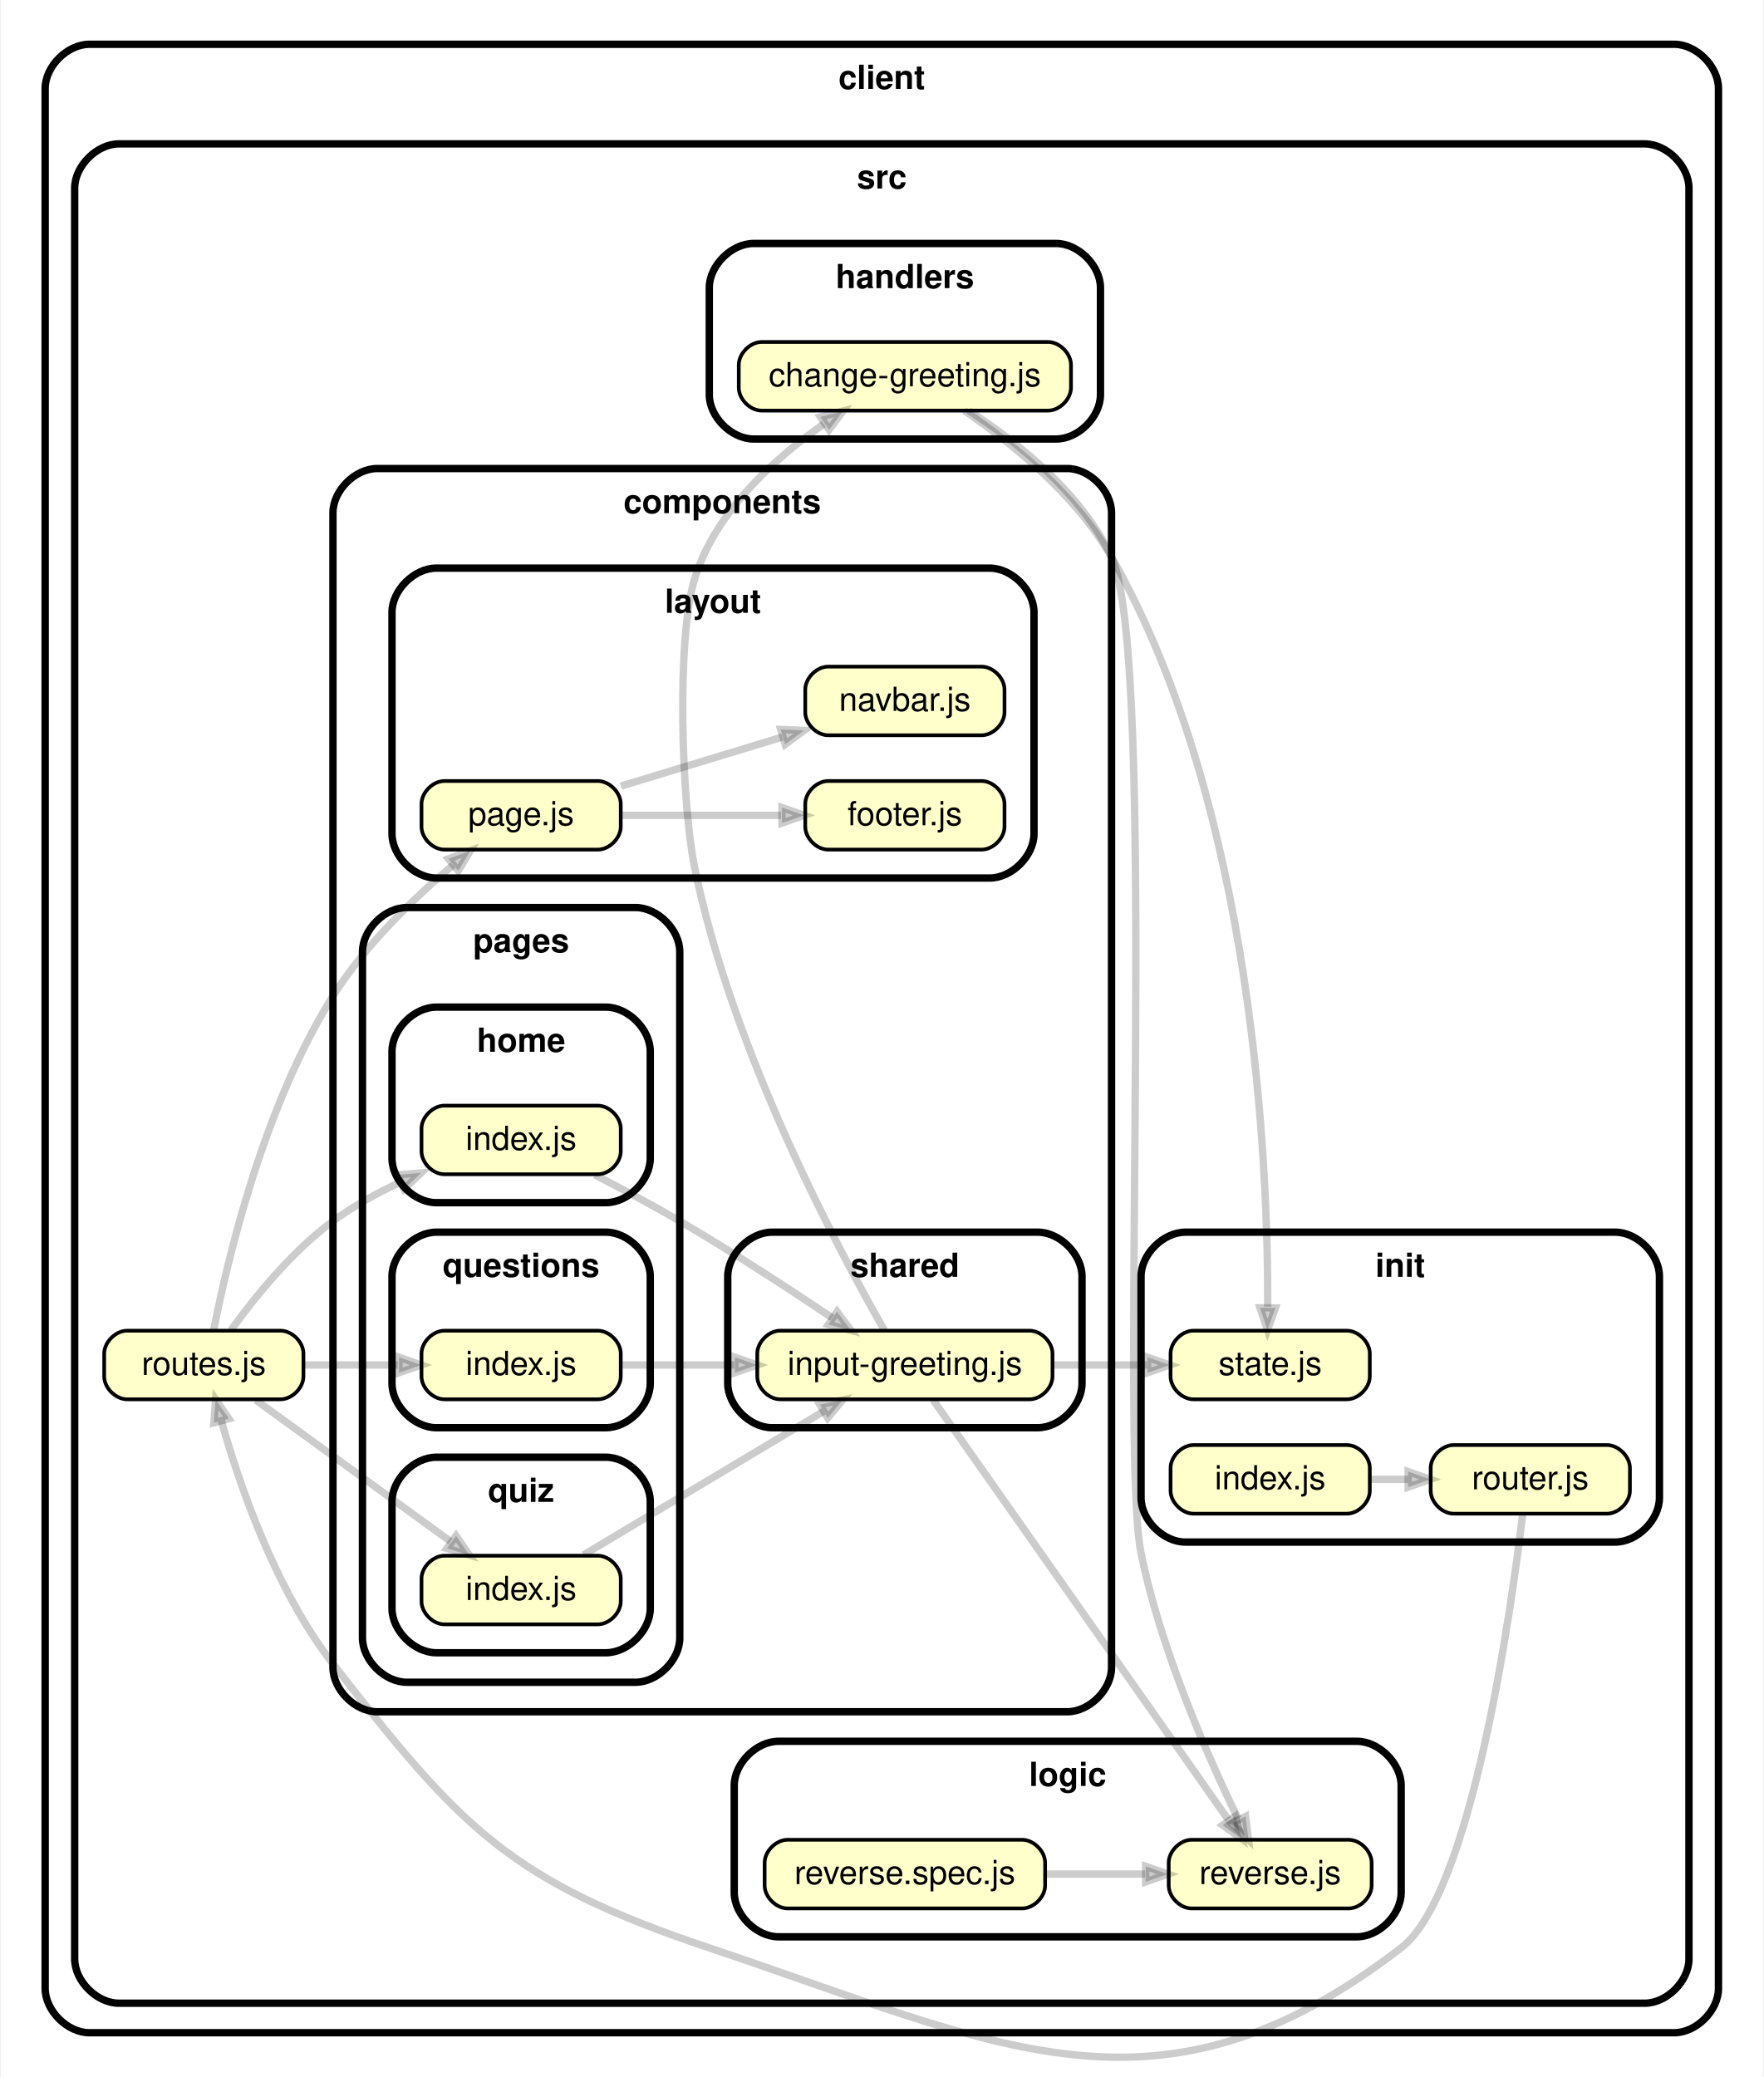
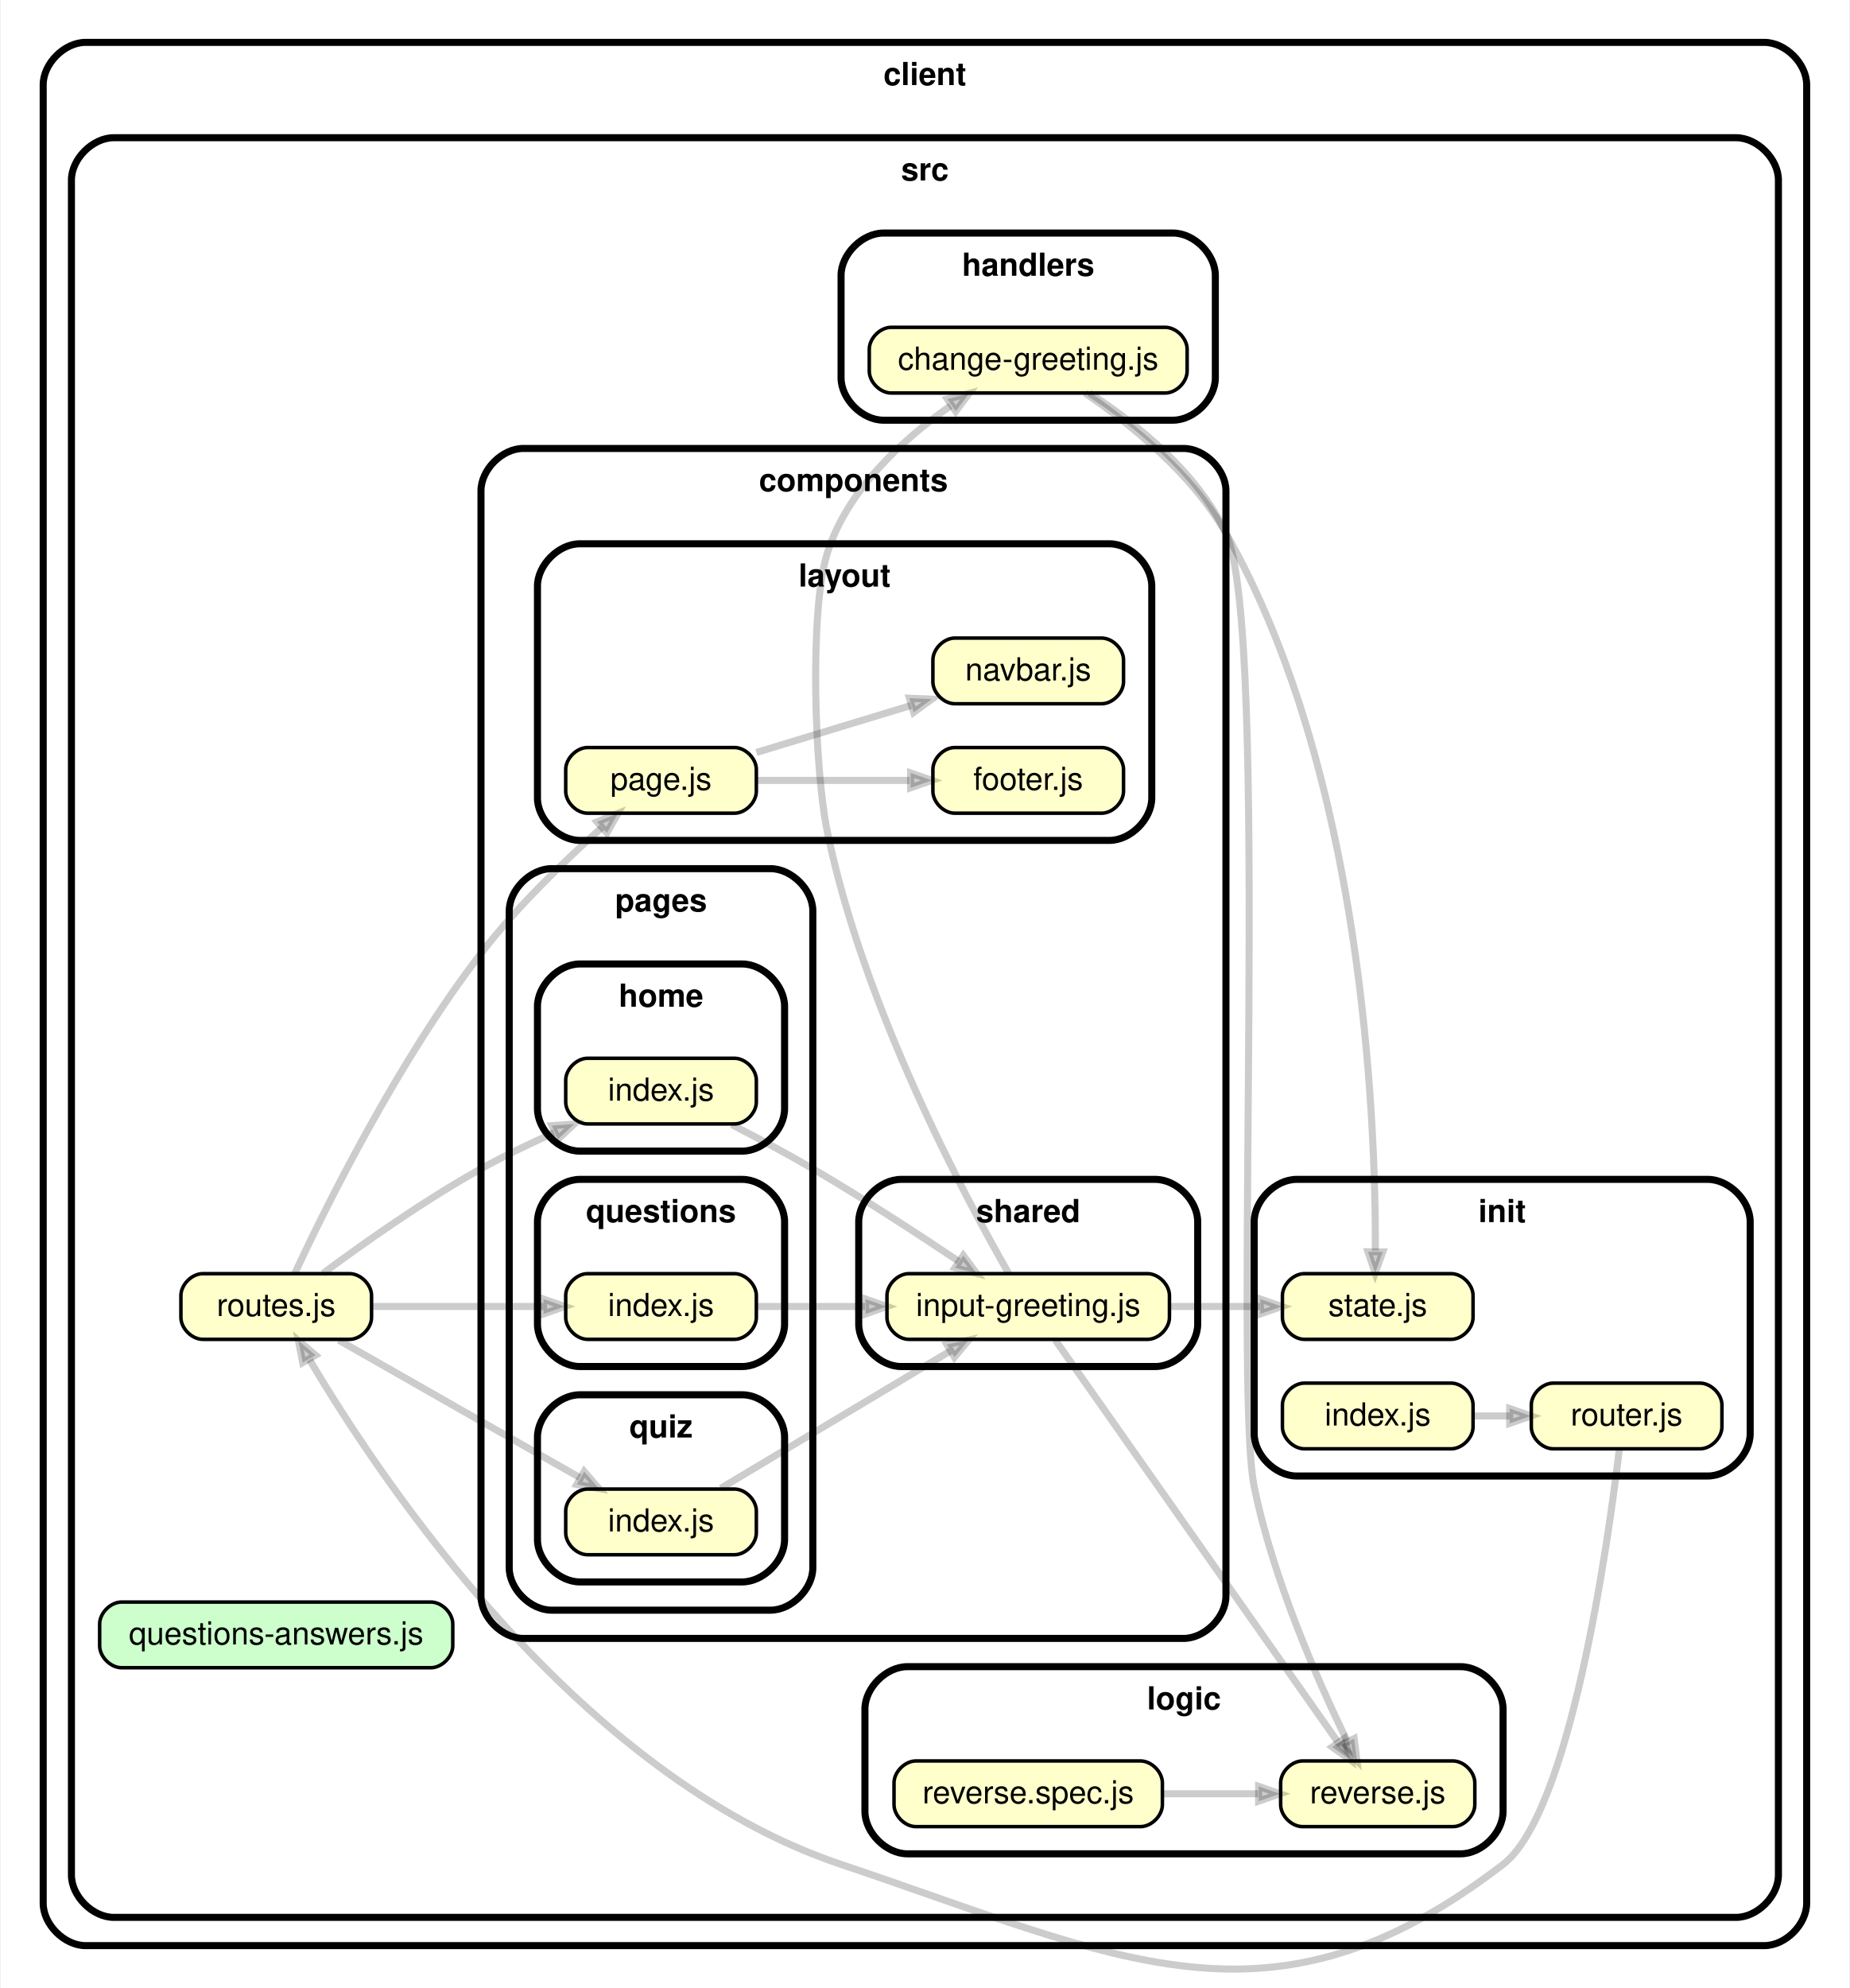
- <svg xmlns="http://www.w3.org/2000/svg" xmlns:xlink="http://www.w3.org/1999/xlink" width="478pt" height="563pt" viewBox="0.00 0.00 477.52 563.00">
+ <svg xmlns="http://www.w3.org/2000/svg" xmlns:xlink="http://www.w3.org/1999/xlink" width="524pt" height="563pt" viewBox="0.00 0.00 523.53 563.00">
  <g id="graph0" class="graph" transform="scale(1 1) rotate(0) translate(4 559)">
-     <polygon fill="white" stroke="transparent" points="-4,4 -4,-559 473.52,-559 473.52,4 -4,4" />
+     <polygon fill="white" stroke="transparent" points="-4,4 -4,-559 519.53,-559 519.53,4 -4,4" />
    <g id="clust1" class="cluster">
-       <path fill="#ffffff" stroke="black" stroke-width="2" d="M20,-8C20,-8 449.52,-8 449.52,-8 455.52,-8 461.52,-14 461.52,-20 461.52,-20 461.52,-535 461.52,-535 461.52,-541 455.52,-547 449.52,-547 449.52,-547 20,-547 20,-547 14,-547 8,-541 8,-535 8,-535 8,-20 8,-20 8,-14 14,-8 20,-8" />
-       <text text-anchor="middle" x="234.76" y="-534.9" font-family="Helvetica,sans-Serif" font-weight="bold" font-size="9.00">client</text>
+       <path fill="#ffffff" stroke="black" stroke-width="2" d="M20,-8C20,-8 495.53,-8 495.53,-8 501.53,-8 507.53,-14 507.53,-20 507.53,-20 507.53,-535 507.53,-535 507.53,-541 501.53,-547 495.53,-547 495.53,-547 20,-547 20,-547 14,-547 8,-541 8,-535 8,-535 8,-20 8,-20 8,-14 14,-8 20,-8" />
+       <text text-anchor="middle" x="257.76" y="-534.9" font-family="Helvetica,sans-Serif" font-weight="bold" font-size="9.00">client</text>
    </g>
    <g id="clust2" class="cluster">
-       <path fill="#ffffff" stroke="black" stroke-width="2" d="M28,-16C28,-16 441.52,-16 441.52,-16 447.52,-16 453.52,-22 453.52,-28 453.52,-28 453.52,-508 453.52,-508 453.52,-514 447.52,-520 441.52,-520 441.52,-520 28,-520 28,-520 22,-520 16,-514 16,-508 16,-508 16,-28 16,-28 16,-22 22,-16 28,-16" />
-       <text text-anchor="middle" x="234.76" y="-507.9" font-family="Helvetica,sans-Serif" font-weight="bold" font-size="9.00">src</text>
+       <path fill="#ffffff" stroke="black" stroke-width="2" d="M28,-16C28,-16 487.53,-16 487.53,-16 493.53,-16 499.53,-22 499.53,-28 499.53,-28 499.53,-508 499.53,-508 499.53,-514 493.53,-520 487.53,-520 487.53,-520 28,-520 28,-520 22,-520 16,-514 16,-508 16,-508 16,-28 16,-28 16,-22 22,-16 28,-16" />
+       <text text-anchor="middle" x="257.76" y="-507.9" font-family="Helvetica,sans-Serif" font-weight="bold" font-size="9.00">src</text>
    </g>
    <g id="clust3" class="cluster">
-       <path fill="#ffffff" stroke="black" stroke-width="2" d="M98,-95C98,-95 285.02,-95 285.02,-95 291.02,-95 297.02,-101 297.02,-107 297.02,-107 297.02,-420 297.02,-420 297.02,-426 291.02,-432 285.02,-432 285.02,-432 98,-432 98,-432 92,-432 86,-426 86,-420 86,-420 86,-107 86,-107 86,-101 92,-95 98,-95" />
-       <text text-anchor="middle" x="191.51" y="-419.9" font-family="Helvetica,sans-Serif" font-weight="bold" font-size="9.00">components</text>
+       <path fill="#ffffff" stroke="black" stroke-width="2" d="M144.01,-95C144.01,-95 331.03,-95 331.03,-95 337.03,-95 343.03,-101 343.03,-107 343.03,-107 343.03,-420 343.03,-420 343.03,-426 337.03,-432 331.03,-432 331.03,-432 144.01,-432 144.01,-432 138.01,-432 132.01,-426 132.01,-420 132.01,-420 132.01,-107 132.01,-107 132.01,-101 138.01,-95 144.01,-95" />
+       <text text-anchor="middle" x="237.52" y="-419.9" font-family="Helvetica,sans-Serif" font-weight="bold" font-size="9.00">components</text>
    </g>
    <g id="clust4" class="cluster">
-       <path fill="#ffffff" stroke="black" stroke-width="2" d="M114,-321C114,-321 264.01,-321 264.01,-321 270.01,-321 276.01,-327 276.01,-333 276.01,-333 276.01,-393 276.01,-393 276.01,-399 270.01,-405 264.01,-405 264.01,-405 114,-405 114,-405 108,-405 102,-399 102,-393 102,-393 102,-333 102,-333 102,-327 108,-321 114,-321" />
-       <text text-anchor="middle" x="189" y="-392.9" font-family="Helvetica,sans-Serif" font-weight="bold" font-size="9.00">layout</text>
+       <path fill="#ffffff" stroke="black" stroke-width="2" d="M160.01,-321C160.01,-321 310.02,-321 310.02,-321 316.02,-321 322.02,-327 322.02,-333 322.02,-333 322.02,-393 322.02,-393 322.02,-399 316.02,-405 310.02,-405 310.02,-405 160.01,-405 160.01,-405 154.01,-405 148.01,-399 148.01,-393 148.01,-393 148.01,-333 148.01,-333 148.01,-327 154.01,-321 160.01,-321" />
+       <text text-anchor="middle" x="235.02" y="-392.9" font-family="Helvetica,sans-Serif" font-weight="bold" font-size="9.00">layout</text>
    </g>
    <g id="clust5" class="cluster">
-       <path fill="#ffffff" stroke="black" stroke-width="2" d="M106,-103C106,-103 168,-103 168,-103 174,-103 180,-109 180,-115 180,-115 180,-301 180,-301 180,-307 174,-313 168,-313 168,-313 106,-313 106,-313 100,-313 94,-307 94,-301 94,-301 94,-115 94,-115 94,-109 100,-103 106,-103" />
-       <text text-anchor="middle" x="137" y="-300.9" font-family="Helvetica,sans-Serif" font-weight="bold" font-size="9.00">pages</text>
+       <path fill="#ffffff" stroke="black" stroke-width="2" d="M152.01,-103C152.01,-103 214.01,-103 214.01,-103 220.01,-103 226.01,-109 226.01,-115 226.01,-115 226.01,-301 226.01,-301 226.01,-307 220.01,-313 214.01,-313 214.01,-313 152.01,-313 152.01,-313 146.01,-313 140.01,-307 140.01,-301 140.01,-301 140.01,-115 140.01,-115 140.01,-109 146.01,-103 152.01,-103" />
+       <text text-anchor="middle" x="183.01" y="-300.9" font-family="Helvetica,sans-Serif" font-weight="bold" font-size="9.00">pages</text>
    </g>
    <g id="clust6" class="cluster">
-       <path fill="#ffffff" stroke="black" stroke-width="2" d="M114,-233C114,-233 160,-233 160,-233 166,-233 172,-239 172,-245 172,-245 172,-274 172,-274 172,-280 166,-286 160,-286 160,-286 114,-286 114,-286 108,-286 102,-280 102,-274 102,-274 102,-245 102,-245 102,-239 108,-233 114,-233" />
-       <text text-anchor="middle" x="137" y="-273.9" font-family="Helvetica,sans-Serif" font-weight="bold" font-size="9.00">home</text>
+       <path fill="#ffffff" stroke="black" stroke-width="2" d="M160.01,-233C160.01,-233 206.01,-233 206.01,-233 212.01,-233 218.01,-239 218.01,-245 218.01,-245 218.01,-274 218.01,-274 218.01,-280 212.01,-286 206.01,-286 206.01,-286 160.01,-286 160.01,-286 154.01,-286 148.01,-280 148.01,-274 148.01,-274 148.01,-245 148.01,-245 148.01,-239 154.01,-233 160.01,-233" />
+       <text text-anchor="middle" x="183.01" y="-273.9" font-family="Helvetica,sans-Serif" font-weight="bold" font-size="9.00">home</text>
    </g>
    <g id="clust7" class="cluster">
-       <path fill="#ffffff" stroke="black" stroke-width="2" d="M114,-172C114,-172 160,-172 160,-172 166,-172 172,-178 172,-184 172,-184 172,-213 172,-213 172,-219 166,-225 160,-225 160,-225 114,-225 114,-225 108,-225 102,-219 102,-213 102,-213 102,-184 102,-184 102,-178 108,-172 114,-172" />
-       <text text-anchor="middle" x="137" y="-212.9" font-family="Helvetica,sans-Serif" font-weight="bold" font-size="9.00">questions</text>
+       <path fill="#ffffff" stroke="black" stroke-width="2" d="M160.01,-172C160.01,-172 206.01,-172 206.01,-172 212.01,-172 218.01,-178 218.01,-184 218.01,-184 218.01,-213 218.01,-213 218.01,-219 212.01,-225 206.01,-225 206.01,-225 160.01,-225 160.01,-225 154.01,-225 148.01,-219 148.01,-213 148.01,-213 148.01,-184 148.01,-184 148.01,-178 154.01,-172 160.01,-172" />
+       <text text-anchor="middle" x="183.01" y="-212.9" font-family="Helvetica,sans-Serif" font-weight="bold" font-size="9.00">questions</text>
    </g>
    <g id="clust8" class="cluster">
-       <path fill="#ffffff" stroke="black" stroke-width="2" d="M114,-111C114,-111 160,-111 160,-111 166,-111 172,-117 172,-123 172,-123 172,-152 172,-152 172,-158 166,-164 160,-164 160,-164 114,-164 114,-164 108,-164 102,-158 102,-152 102,-152 102,-123 102,-123 102,-117 108,-111 114,-111" />
-       <text text-anchor="middle" x="137" y="-151.9" font-family="Helvetica,sans-Serif" font-weight="bold" font-size="9.00">quiz</text>
+       <path fill="#ffffff" stroke="black" stroke-width="2" d="M160.01,-111C160.01,-111 206.01,-111 206.01,-111 212.01,-111 218.01,-117 218.01,-123 218.01,-123 218.01,-152 218.01,-152 218.01,-158 212.01,-164 206.01,-164 206.01,-164 160.01,-164 160.01,-164 154.01,-164 148.01,-158 148.01,-152 148.01,-152 148.01,-123 148.01,-123 148.01,-117 154.01,-111 160.01,-111" />
+       <text text-anchor="middle" x="183.01" y="-151.9" font-family="Helvetica,sans-Serif" font-weight="bold" font-size="9.00">quiz</text>
    </g>
    <g id="clust9" class="cluster">
-       <path fill="#ffffff" stroke="black" stroke-width="2" d="M205,-172C205,-172 277.02,-172 277.02,-172 283.02,-172 289.02,-178 289.02,-184 289.02,-184 289.02,-213 289.02,-213 289.02,-219 283.02,-225 277.02,-225 277.02,-225 205,-225 205,-225 199,-225 193,-219 193,-213 193,-213 193,-184 193,-184 193,-178 199,-172 205,-172" />
-       <text text-anchor="middle" x="241.01" y="-212.9" font-family="Helvetica,sans-Serif" font-weight="bold" font-size="9.00">shared</text>
+       <path fill="#ffffff" stroke="black" stroke-width="2" d="M251.01,-172C251.01,-172 323.03,-172 323.03,-172 329.03,-172 335.03,-178 335.03,-184 335.03,-184 335.03,-213 335.03,-213 335.03,-219 329.03,-225 323.03,-225 323.03,-225 251.01,-225 251.01,-225 245.01,-225 239.01,-219 239.01,-213 239.01,-213 239.01,-184 239.01,-184 239.01,-178 245.01,-172 251.01,-172" />
+       <text text-anchor="middle" x="287.02" y="-212.9" font-family="Helvetica,sans-Serif" font-weight="bold" font-size="9.00">shared</text>
    </g>
    <g id="clust10" class="cluster">
-       <path fill="#ffffff" stroke="black" stroke-width="2" d="M200,-440C200,-440 282.02,-440 282.02,-440 288.02,-440 294.02,-446 294.02,-452 294.02,-452 294.02,-481 294.02,-481 294.02,-487 288.02,-493 282.02,-493 282.02,-493 200,-493 200,-493 194,-493 188,-487 188,-481 188,-481 188,-452 188,-452 188,-446 194,-440 200,-440" />
-       <text text-anchor="middle" x="241.01" y="-480.9" font-family="Helvetica,sans-Serif" font-weight="bold" font-size="9.00">handlers</text>
+       <path fill="#ffffff" stroke="black" stroke-width="2" d="M246.01,-440C246.01,-440 328.03,-440 328.03,-440 334.03,-440 340.03,-446 340.03,-452 340.03,-452 340.03,-481 340.03,-481 340.03,-487 334.03,-493 328.03,-493 328.03,-493 246.01,-493 246.01,-493 240.01,-493 234.01,-487 234.01,-481 234.01,-481 234.01,-452 234.01,-452 234.01,-446 240.01,-440 246.01,-440" />
+       <text text-anchor="middle" x="287.02" y="-480.9" font-family="Helvetica,sans-Serif" font-weight="bold" font-size="9.00">handlers</text>
    </g>
    <g id="clust11" class="cluster">
-       <path fill="#ffffff" stroke="black" stroke-width="2" d="M317.02,-141C317.02,-141 433.52,-141 433.52,-141 439.52,-141 445.52,-147 445.52,-153 445.52,-153 445.52,-213 445.52,-213 445.52,-219 439.52,-225 433.52,-225 433.52,-225 317.02,-225 317.02,-225 311.02,-225 305.02,-219 305.02,-213 305.02,-213 305.02,-153 305.02,-153 305.02,-147 311.02,-141 317.02,-141" />
-       <text text-anchor="middle" x="375.27" y="-212.9" font-family="Helvetica,sans-Serif" font-weight="bold" font-size="9.00">init</text>
+       <path fill="#ffffff" stroke="black" stroke-width="2" d="M363.03,-141C363.03,-141 479.53,-141 479.53,-141 485.53,-141 491.53,-147 491.53,-153 491.53,-153 491.53,-213 491.53,-213 491.53,-219 485.53,-225 479.53,-225 479.53,-225 363.03,-225 363.03,-225 357.03,-225 351.03,-219 351.03,-213 351.03,-213 351.03,-153 351.03,-153 351.03,-147 357.03,-141 363.03,-141" />
+       <text text-anchor="middle" x="421.28" y="-212.9" font-family="Helvetica,sans-Serif" font-weight="bold" font-size="9.00">init</text>
    </g>
    <g id="clust12" class="cluster">
-       <path fill="#ffffff" stroke="black" stroke-width="2" d="M206.76,-34C206.76,-34 363.52,-34 363.52,-34 369.52,-34 375.52,-40 375.52,-46 375.52,-46 375.52,-75 375.52,-75 375.52,-81 369.52,-87 363.52,-87 363.52,-87 206.76,-87 206.76,-87 200.76,-87 194.76,-81 194.76,-75 194.76,-75 194.76,-46 194.76,-46 194.76,-40 200.76,-34 206.76,-34" />
-       <text text-anchor="middle" x="285.14" y="-74.9" font-family="Helvetica,sans-Serif" font-weight="bold" font-size="9.00">logic</text>
+       <path fill="#ffffff" stroke="black" stroke-width="2" d="M252.77,-34C252.77,-34 409.53,-34 409.53,-34 415.53,-34 421.53,-40 421.53,-46 421.53,-46 421.53,-75 421.53,-75 421.53,-81 415.53,-87 409.53,-87 409.53,-87 252.77,-87 252.77,-87 246.77,-87 240.77,-81 240.77,-75 240.77,-75 240.77,-46 240.77,-46 240.77,-40 246.77,-34 252.77,-34" />
+       <text text-anchor="middle" x="331.15" y="-74.9" font-family="Helvetica,sans-Serif" font-weight="bold" font-size="9.00">logic</text>
    </g>
    <g id="node1" class="node">
      <g id="a_node1">
        <a xlink:href="../client/src/components/layout/footer.js" xlink:title="footer.js">
-           <path fill="#ffffcc" stroke="black" d="M261.81,-347.3C261.81,-347.3 220.21,-347.3 220.21,-347.3 217.11,-347.3 214.01,-344.2 214.01,-341.1 214.01,-341.1 214.01,-334.9 214.01,-334.9 214.01,-331.8 217.11,-328.7 220.21,-328.7 220.21,-328.7 261.81,-328.7 261.81,-328.7 264.91,-328.7 268.01,-331.8 268.01,-334.9 268.01,-334.9 268.01,-341.1 268.01,-341.1 268.01,-344.2 264.91,-347.3 261.81,-347.3" />
-           <text text-anchor="middle" x="241.01" y="-335.3" font-family="Helvetica,sans-Serif" font-size="9.00">footer.js</text>
+           <path fill="#ffffcc" stroke="black" d="M307.82,-347.3C307.82,-347.3 266.22,-347.3 266.22,-347.3 263.12,-347.3 260.02,-344.2 260.02,-341.1 260.02,-341.1 260.02,-334.9 260.02,-334.9 260.02,-331.8 263.12,-328.7 266.22,-328.7 266.22,-328.7 307.82,-328.7 307.82,-328.7 310.92,-328.7 314.02,-331.8 314.02,-334.9 314.02,-334.9 314.02,-341.1 314.02,-341.1 314.02,-344.2 310.92,-347.3 307.82,-347.3" />
+           <text text-anchor="middle" x="287.02" y="-335.3" font-family="Helvetica,sans-Serif" font-size="9.00">footer.js</text>
        </a>
      </g>
    </g>
    <g id="node2" class="node">
      <g id="a_node2">
        <a xlink:href="../client/src/components/layout/navbar.js" xlink:title="navbar.js">
-           <path fill="#ffffcc" stroke="black" d="M261.81,-378.3C261.81,-378.3 220.21,-378.3 220.21,-378.3 217.11,-378.3 214.01,-375.2 214.01,-372.1 214.01,-372.1 214.01,-365.9 214.01,-365.9 214.01,-362.8 217.11,-359.7 220.21,-359.7 220.21,-359.7 261.81,-359.7 261.81,-359.7 264.91,-359.7 268.01,-362.8 268.01,-365.9 268.01,-365.9 268.01,-372.1 268.01,-372.1 268.01,-375.2 264.91,-378.3 261.81,-378.3" />
-           <text text-anchor="middle" x="241.01" y="-366.3" font-family="Helvetica,sans-Serif" font-size="9.00">navbar.js</text>
+           <path fill="#ffffcc" stroke="black" d="M307.82,-378.3C307.82,-378.3 266.22,-378.3 266.22,-378.3 263.12,-378.3 260.02,-375.2 260.02,-372.1 260.02,-372.1 260.02,-365.9 260.02,-365.9 260.02,-362.8 263.12,-359.7 266.22,-359.7 266.22,-359.7 307.82,-359.7 307.82,-359.7 310.92,-359.7 314.02,-362.8 314.02,-365.9 314.02,-365.9 314.02,-372.1 314.02,-372.1 314.02,-375.2 310.92,-378.3 307.82,-378.3" />
+           <text text-anchor="middle" x="287.02" y="-366.3" font-family="Helvetica,sans-Serif" font-size="9.00">navbar.js</text>
        </a>
      </g>
    </g>
    <g id="node3" class="node">
      <g id="a_node3">
        <a xlink:href="../client/src/components/layout/page.js" xlink:title="page.js">
-           <path fill="#ffffcc" stroke="black" d="M157.8,-347.3C157.8,-347.3 116.2,-347.3 116.2,-347.3 113.1,-347.3 110,-344.2 110,-341.1 110,-341.1 110,-334.9 110,-334.9 110,-331.8 113.1,-328.7 116.2,-328.7 116.2,-328.7 157.8,-328.7 157.8,-328.7 160.9,-328.7 164,-331.8 164,-334.9 164,-334.9 164,-341.1 164,-341.1 164,-344.2 160.9,-347.3 157.8,-347.3" />
-           <text text-anchor="middle" x="137" y="-335.3" font-family="Helvetica,sans-Serif" font-size="9.00">page.js</text>
+           <path fill="#ffffcc" stroke="black" d="M203.81,-347.3C203.81,-347.3 162.21,-347.3 162.21,-347.3 159.11,-347.3 156.01,-344.2 156.01,-341.1 156.01,-341.1 156.01,-334.9 156.01,-334.9 156.01,-331.8 159.11,-328.7 162.21,-328.7 162.21,-328.7 203.81,-328.7 203.81,-328.7 206.91,-328.7 210.01,-331.8 210.01,-334.9 210.01,-334.9 210.01,-341.1 210.01,-341.1 210.01,-344.2 206.91,-347.3 203.81,-347.3" />
+           <text text-anchor="middle" x="183.01" y="-335.3" font-family="Helvetica,sans-Serif" font-size="9.00">page.js</text>
        </a>
      </g>
    </g>
    <g id="edge1" class="edge">
-       <path fill="none" stroke="#000000" stroke-width="2" stroke-opacity="0.2" d="M164.01,-338C177.21,-338 193.39,-338 207.42,-338" />
-       <polygon fill="#000000" fill-opacity="0.2" stroke="#000000" stroke-width="2" stroke-opacity="0.2" points="207.7,-340.1 213.7,-338 207.7,-335.9 207.7,-340.1" />
+       <path fill="none" stroke="#000000" stroke-width="2" stroke-opacity="0.2" d="M210.02,-338C223.22,-338 239.4,-338 253.43,-338" />
+       <polygon fill="#000000" fill-opacity="0.2" stroke="#000000" stroke-width="2" stroke-opacity="0.2" points="253.71,-340.1 259.71,-338 253.71,-335.9 253.71,-340.1" />
    </g>
    <g id="edge2" class="edge">
-       <path fill="none" stroke="#000000" stroke-width="2" stroke-opacity="0.2" d="M164.01,-345.9C177.33,-349.95 193.68,-354.92 207.8,-359.21" />
-       <polygon fill="#000000" fill-opacity="0.2" stroke="#000000" stroke-width="2" stroke-opacity="0.2" points="207.35,-361.27 213.7,-361 208.57,-357.25 207.35,-361.27" />
+       <path fill="none" stroke="#000000" stroke-width="2" stroke-opacity="0.2" d="M210.02,-345.9C223.34,-349.95 239.69,-354.92 253.81,-359.21" />
+       <polygon fill="#000000" fill-opacity="0.2" stroke="#000000" stroke-width="2" stroke-opacity="0.2" points="253.36,-361.27 259.71,-361 254.58,-357.25 253.36,-361.27" />
    </g>
    <g id="node4" class="node">
      <g id="a_node4">
        <a xlink:href="../client/src/components/pages/home/index.js" xlink:title="index.js">
-           <path fill="#ffffcc" stroke="black" d="M157.8,-259.3C157.8,-259.3 116.2,-259.3 116.2,-259.3 113.1,-259.3 110,-256.2 110,-253.1 110,-253.1 110,-246.9 110,-246.9 110,-243.8 113.1,-240.7 116.2,-240.7 116.2,-240.7 157.8,-240.7 157.8,-240.7 160.9,-240.7 164,-243.8 164,-246.9 164,-246.9 164,-253.1 164,-253.1 164,-256.2 160.9,-259.3 157.8,-259.3" />
-           <text text-anchor="middle" x="137" y="-247.3" font-family="Helvetica,sans-Serif" font-size="9.00">index.js</text>
+           <path fill="#ffffcc" stroke="black" d="M203.81,-259.3C203.81,-259.3 162.21,-259.3 162.21,-259.3 159.11,-259.3 156.01,-256.2 156.01,-253.1 156.01,-253.1 156.01,-246.9 156.01,-246.9 156.01,-243.8 159.11,-240.7 162.21,-240.7 162.21,-240.7 203.81,-240.7 203.81,-240.7 206.91,-240.7 210.01,-243.8 210.01,-246.9 210.01,-246.9 210.01,-253.1 210.01,-253.1 210.01,-256.2 206.91,-259.3 203.81,-259.3" />
+           <text text-anchor="middle" x="183.01" y="-247.3" font-family="Helvetica,sans-Serif" font-size="9.00">index.js</text>
        </a>
      </g>
    </g>
    <g id="node5" class="node">
      <g id="a_node5">
        <a xlink:href="../client/src/components/shared/input-greeting.js" xlink:title="input-greeting.js">
-           <path fill="#ffffcc" stroke="black" d="M274.82,-198.3C274.82,-198.3 207.2,-198.3 207.2,-198.3 204.1,-198.3 201,-195.2 201,-192.1 201,-192.1 201,-185.9 201,-185.9 201,-182.8 204.1,-179.7 207.2,-179.7 207.2,-179.7 274.82,-179.7 274.82,-179.7 277.92,-179.7 281.02,-182.8 281.02,-185.9 281.02,-185.9 281.02,-192.1 281.02,-192.1 281.02,-195.2 277.92,-198.3 274.82,-198.3" />
-           <text text-anchor="middle" x="241.01" y="-186.3" font-family="Helvetica,sans-Serif" font-size="9.00">input-greeting.js</text>
+           <path fill="#ffffcc" stroke="black" d="M320.83,-198.3C320.83,-198.3 253.21,-198.3 253.21,-198.3 250.11,-198.3 247.01,-195.2 247.01,-192.1 247.01,-192.1 247.01,-185.9 247.01,-185.9 247.01,-182.8 250.11,-179.7 253.21,-179.7 253.21,-179.7 320.83,-179.7 320.83,-179.7 323.93,-179.7 327.03,-182.8 327.03,-185.9 327.03,-185.9 327.03,-192.1 327.03,-192.1 327.03,-195.2 323.93,-198.3 320.83,-198.3" />
+           <text text-anchor="middle" x="287.02" y="-186.3" font-family="Helvetica,sans-Serif" font-size="9.00">input-greeting.js</text>
        </a>
      </g>
    </g>
    <g id="edge3" class="edge">
-       <path fill="none" stroke="#000000" stroke-width="2" stroke-opacity="0.2" d="M157.02,-240.51C164.29,-236.76 172.61,-232.32 180,-228 194.14,-219.73 209.62,-209.64 221.32,-201.79" />
-       <polygon fill="#000000" fill-opacity="0.2" stroke="#000000" stroke-width="2" stroke-opacity="0.2" points="222.61,-203.45 226.42,-198.36 220.27,-199.97 222.61,-203.45" />
+       <path fill="none" stroke="#000000" stroke-width="2" stroke-opacity="0.2" d="M203.03,-240.51C210.3,-236.76 218.62,-232.32 226.01,-228 240.15,-219.73 255.63,-209.64 267.34,-201.79" />
+       <polygon fill="#000000" fill-opacity="0.2" stroke="#000000" stroke-width="2" stroke-opacity="0.2" points="268.63,-203.45 272.43,-198.36 266.28,-199.97 268.63,-203.45" />
    </g>
    <g id="node8" class="node">
      <g id="a_node8">
        <a xlink:href="../client/src/handlers/change-greeting.js" xlink:title="change-greeting.js">
-           <path fill="#ffffcc" stroke="black" d="M279.83,-466.3C279.83,-466.3 202.19,-466.3 202.19,-466.3 199.09,-466.3 195.99,-463.2 195.99,-460.1 195.99,-460.1 195.99,-453.9 195.99,-453.9 195.99,-450.8 199.09,-447.7 202.19,-447.7 202.19,-447.7 279.83,-447.7 279.83,-447.7 282.93,-447.7 286.03,-450.8 286.03,-453.9 286.03,-453.9 286.03,-460.1 286.03,-460.1 286.03,-463.2 282.93,-466.3 279.83,-466.3" />
-           <text text-anchor="middle" x="241.01" y="-454.3" font-family="Helvetica,sans-Serif" font-size="9.00">change-greeting.js</text>
+           <path fill="#ffffcc" stroke="black" d="M325.84,-466.3C325.84,-466.3 248.2,-466.3 248.2,-466.3 245.1,-466.3 242,-463.2 242,-460.1 242,-460.1 242,-453.9 242,-453.9 242,-450.8 245.1,-447.7 248.2,-447.7 248.2,-447.7 325.84,-447.7 325.84,-447.7 328.94,-447.7 332.04,-450.8 332.04,-453.9 332.04,-453.9 332.04,-460.1 332.04,-460.1 332.04,-463.2 328.94,-466.3 325.84,-466.3" />
+           <text text-anchor="middle" x="287.02" y="-454.3" font-family="Helvetica,sans-Serif" font-size="9.00">change-greeting.js</text>
        </a>
      </g>
    </g>
    <g id="edge6" class="edge">
-       <path fill="none" stroke="#000000" stroke-width="2" stroke-opacity="0.2" d="M235.47,-198.39C223.21,-219.78 194.1,-274.13 184,-324 180.56,-340.99 178.98,-385.41 184,-402 189.45,-420.01 205.36,-434.48 219,-444.05" />
-       <polygon fill="#000000" fill-opacity="0.2" stroke="#000000" stroke-width="2" stroke-opacity="0.2" points="218.12,-445.99 224.27,-447.6 220.47,-442.51 218.12,-445.99" />
+       <path fill="none" stroke="#000000" stroke-width="2" stroke-opacity="0.2" d="M281.48,-198.39C269.22,-219.78 240.11,-274.13 230.01,-324 226.57,-340.99 224.99,-385.41 230.01,-402 235.46,-420.01 251.38,-434.48 265.01,-444.05" />
+       <polygon fill="#000000" fill-opacity="0.2" stroke="#000000" stroke-width="2" stroke-opacity="0.2" points="264.13,-445.99 270.29,-447.6 266.48,-442.51 264.13,-445.99" />
    </g>
    <g id="node9" class="node">
      <g id="a_node9">
        <a xlink:href="../client/src/init/state.js" xlink:title="state.js">
-           <path fill="#ffffcc" stroke="black" d="M360.81,-198.3C360.81,-198.3 319.22,-198.3 319.22,-198.3 316.12,-198.3 313.02,-195.2 313.02,-192.1 313.02,-192.1 313.02,-185.9 313.02,-185.9 313.02,-182.8 316.12,-179.7 319.22,-179.7 319.22,-179.7 360.81,-179.7 360.81,-179.7 363.92,-179.7 367.02,-182.8 367.02,-185.9 367.02,-185.9 367.02,-192.1 367.02,-192.1 367.02,-195.2 363.92,-198.3 360.81,-198.3" />
-           <text text-anchor="middle" x="340.02" y="-186.3" font-family="Helvetica,sans-Serif" font-size="9.00">state.js</text>
+           <path fill="#ffffcc" stroke="black" d="M406.83,-198.3C406.83,-198.3 365.23,-198.3 365.23,-198.3 362.13,-198.3 359.03,-195.2 359.03,-192.1 359.03,-192.1 359.03,-185.9 359.03,-185.9 359.03,-182.8 362.13,-179.7 365.23,-179.7 365.23,-179.7 406.83,-179.7 406.83,-179.7 409.93,-179.7 413.03,-182.8 413.03,-185.9 413.03,-185.9 413.03,-192.1 413.03,-192.1 413.03,-195.2 409.93,-198.3 406.83,-198.3" />
+           <text text-anchor="middle" x="386.03" y="-186.3" font-family="Helvetica,sans-Serif" font-size="9.00">state.js</text>
        </a>
      </g>
    </g>
    <g id="edge7" class="edge">
-       <path fill="none" stroke="#000000" stroke-width="2" stroke-opacity="0.2" d="M281.19,-189C289.65,-189 298.51,-189 306.68,-189" />
-       <polygon fill="#000000" fill-opacity="0.2" stroke="#000000" stroke-width="2" stroke-opacity="0.2" points="306.77,-191.1 312.77,-189 306.77,-186.9 306.77,-191.1" />
+       <path fill="none" stroke="#000000" stroke-width="2" stroke-opacity="0.2" d="M327.2,-189C335.66,-189 344.52,-189 352.69,-189" />
+       <polygon fill="#000000" fill-opacity="0.2" stroke="#000000" stroke-width="2" stroke-opacity="0.2" points="352.78,-191.1 358.78,-189 352.78,-186.9 352.78,-191.1" />
    </g>
    <g id="node10" class="node">
      <g id="a_node10">
        <a xlink:href="../client/src/logic/reverse.js" xlink:title="reverse.js">
-           <path fill="#ffffcc" stroke="black" d="M361.31,-60.3C361.31,-60.3 318.72,-60.3 318.72,-60.3 315.62,-60.3 312.52,-57.2 312.52,-54.1 312.52,-54.1 312.52,-47.9 312.52,-47.9 312.52,-44.8 315.62,-41.7 318.72,-41.7 318.72,-41.7 361.31,-41.7 361.31,-41.7 364.41,-41.7 367.52,-44.8 367.52,-47.9 367.52,-47.9 367.52,-54.1 367.52,-54.1 367.52,-57.2 364.41,-60.3 361.31,-60.3" />
-           <text text-anchor="middle" x="340.02" y="-48.3" font-family="Helvetica,sans-Serif" font-size="9.00">reverse.js</text>
+           <path fill="#ffffcc" stroke="black" d="M407.33,-60.3C407.33,-60.3 364.73,-60.3 364.73,-60.3 361.63,-60.3 358.53,-57.2 358.53,-54.1 358.53,-54.1 358.53,-47.9 358.53,-47.9 358.53,-44.8 361.63,-41.7 364.73,-41.7 364.73,-41.7 407.33,-41.7 407.33,-41.7 410.43,-41.7 413.53,-44.8 413.53,-47.9 413.53,-47.9 413.53,-54.1 413.53,-54.1 413.53,-57.2 410.43,-60.3 407.33,-60.3" />
+           <text text-anchor="middle" x="386.03" y="-48.3" font-family="Helvetica,sans-Serif" font-size="9.00">reverse.js</text>
        </a>
      </g>
    </g>
    <g id="edge8" class="edge">
-       <path fill="none" stroke="#000000" stroke-width="2" stroke-opacity="0.2" d="M248.68,-179.51C265.29,-155.88 308.63,-94.23 328.63,-65.78" />
-       <polygon fill="#000000" fill-opacity="0.2" stroke="#000000" stroke-width="2" stroke-opacity="0.2" points="330.57,-66.67 332.3,-60.55 327.13,-64.25 330.57,-66.67" />
+       <path fill="none" stroke="#000000" stroke-width="2" stroke-opacity="0.2" d="M294.69,-179.51C311.3,-155.88 354.64,-94.23 374.64,-65.78" />
+       <polygon fill="#000000" fill-opacity="0.2" stroke="#000000" stroke-width="2" stroke-opacity="0.2" points="376.58,-66.67 378.31,-60.55 373.14,-64.25 376.58,-66.67" />
    </g>
    <g id="node6" class="node">
      <g id="a_node6">
        <a xlink:href="../client/src/components/pages/questions/index.js" xlink:title="index.js">
-           <path fill="#ffffcc" stroke="black" d="M157.8,-198.3C157.8,-198.3 116.2,-198.3 116.2,-198.3 113.1,-198.3 110,-195.2 110,-192.1 110,-192.1 110,-185.9 110,-185.9 110,-182.8 113.1,-179.7 116.2,-179.7 116.2,-179.7 157.8,-179.7 157.8,-179.7 160.9,-179.7 164,-182.8 164,-185.9 164,-185.9 164,-192.1 164,-192.1 164,-195.2 160.9,-198.3 157.8,-198.3" />
-           <text text-anchor="middle" x="137" y="-186.3" font-family="Helvetica,sans-Serif" font-size="9.00">index.js</text>
+           <path fill="#ffffcc" stroke="black" d="M203.81,-198.3C203.81,-198.3 162.21,-198.3 162.21,-198.3 159.11,-198.3 156.01,-195.2 156.01,-192.1 156.01,-192.1 156.01,-185.9 156.01,-185.9 156.01,-182.8 159.11,-179.7 162.21,-179.7 162.21,-179.7 203.81,-179.7 203.81,-179.7 206.91,-179.7 210.01,-182.8 210.01,-185.9 210.01,-185.9 210.01,-192.1 210.01,-192.1 210.01,-195.2 206.91,-198.3 203.81,-198.3" />
+           <text text-anchor="middle" x="183.01" y="-186.3" font-family="Helvetica,sans-Serif" font-size="9.00">index.js</text>
        </a>
      </g>
    </g>
    <g id="edge4" class="edge">
-       <path fill="none" stroke="#000000" stroke-width="2" stroke-opacity="0.2" d="M164.01,-189C173.38,-189 184.25,-189 194.79,-189" />
-       <polygon fill="#000000" fill-opacity="0.2" stroke="#000000" stroke-width="2" stroke-opacity="0.2" points="194.95,-191.1 200.95,-189 194.94,-186.9 194.95,-191.1" />
+       <path fill="none" stroke="#000000" stroke-width="2" stroke-opacity="0.2" d="M210.02,-189C219.39,-189 230.26,-189 240.8,-189" />
+       <polygon fill="#000000" fill-opacity="0.2" stroke="#000000" stroke-width="2" stroke-opacity="0.2" points="240.96,-191.1 246.96,-189 240.96,-186.9 240.96,-191.1" />
    </g>
    <g id="node7" class="node">
      <g id="a_node7">
        <a xlink:href="../client/src/components/pages/quiz/index.js" xlink:title="index.js">
-           <path fill="#ffffcc" stroke="black" d="M157.8,-137.3C157.8,-137.3 116.2,-137.3 116.2,-137.3 113.1,-137.3 110,-134.2 110,-131.1 110,-131.1 110,-124.9 110,-124.9 110,-121.8 113.1,-118.7 116.2,-118.7 116.2,-118.7 157.8,-118.7 157.8,-118.7 160.9,-118.7 164,-121.8 164,-124.9 164,-124.9 164,-131.1 164,-131.1 164,-134.2 160.9,-137.3 157.8,-137.3" />
-           <text text-anchor="middle" x="137" y="-125.3" font-family="Helvetica,sans-Serif" font-size="9.00">index.js</text>
+           <path fill="#ffffcc" stroke="black" d="M203.81,-137.3C203.81,-137.3 162.21,-137.3 162.21,-137.3 159.11,-137.3 156.01,-134.2 156.01,-131.1 156.01,-131.1 156.01,-124.9 156.01,-124.9 156.01,-121.8 159.11,-118.7 162.21,-118.7 162.21,-118.7 203.81,-118.7 203.81,-118.7 206.91,-118.7 210.01,-121.8 210.01,-124.9 210.01,-124.9 210.01,-131.1 210.01,-131.1 210.01,-134.2 206.91,-137.3 203.81,-137.3" />
+           <text text-anchor="middle" x="183.01" y="-125.3" font-family="Helvetica,sans-Serif" font-size="9.00">index.js</text>
        </a>
      </g>
    </g>
    <g id="edge5" class="edge">
-       <path fill="none" stroke="#000000" stroke-width="2" stroke-opacity="0.2" d="M153.94,-137.53C171.46,-148.01 199.67,-164.88 218.99,-176.43" />
-       <polygon fill="#000000" fill-opacity="0.2" stroke="#000000" stroke-width="2" stroke-opacity="0.2" points="217.96,-178.26 224.18,-179.54 220.11,-174.65 217.96,-178.26" />
+       <path fill="none" stroke="#000000" stroke-width="2" stroke-opacity="0.2" d="M199.95,-137.53C217.47,-148.01 245.68,-164.88 265,-176.43" />
+       <polygon fill="#000000" fill-opacity="0.2" stroke="#000000" stroke-width="2" stroke-opacity="0.2" points="263.97,-178.26 270.19,-179.54 266.12,-174.65 263.97,-178.26" />
    </g>
    <g id="edge9" class="edge">
-       <path fill="none" stroke="#000000" stroke-width="2" stroke-opacity="0.2" d="M257.12,-447.68C269.83,-439.01 287.42,-424.91 297.02,-408 335.7,-339.86 339.47,-242.57 339.35,-204.82" />
-       <polygon fill="#000000" fill-opacity="0.2" stroke="#000000" stroke-width="2" stroke-opacity="0.2" points="341.45,-204.46 339.29,-198.48 337.25,-204.5 341.45,-204.46" />
+       <path fill="none" stroke="#000000" stroke-width="2" stroke-opacity="0.2" d="M303.13,-447.68C315.84,-439.01 333.43,-424.91 343.03,-408 381.71,-339.86 385.48,-242.57 385.36,-204.82" />
+       <polygon fill="#000000" fill-opacity="0.2" stroke="#000000" stroke-width="2" stroke-opacity="0.2" points="387.46,-204.46 385.3,-198.48 383.26,-204.5 387.46,-204.46" />
    </g>
    <g id="edge10" class="edge">
-       <path fill="none" stroke="#000000" stroke-width="2" stroke-opacity="0.2" d="M258.32,-447.7C271.42,-439.22 288.91,-425.39 297.02,-408 309.7,-380.8 299.02,-167.41 305.02,-138 310.38,-111.68 323.04,-82.99 331.31,-66.02" />
-       <polygon fill="#000000" fill-opacity="0.2" stroke="#000000" stroke-width="2" stroke-opacity="0.2" points="333.35,-66.64 334.13,-60.33 329.58,-64.77 333.35,-66.64" />
+       <path fill="none" stroke="#000000" stroke-width="2" stroke-opacity="0.2" d="M304.33,-447.7C317.43,-439.22 334.92,-425.39 343.03,-408 355.71,-380.8 345.03,-167.41 351.03,-138 356.39,-111.68 369.05,-82.99 377.32,-66.02" />
+       <polygon fill="#000000" fill-opacity="0.2" stroke="#000000" stroke-width="2" stroke-opacity="0.2" points="379.36,-66.64 380.14,-60.33 375.59,-64.77 379.36,-66.64" />
    </g>
    <g id="node11" class="node">
      <g id="a_node11">
        <a xlink:href="../client/src/init/index.js" xlink:title="index.js">
-           <path fill="#ffffcc" stroke="black" d="M360.81,-167.3C360.81,-167.3 319.22,-167.3 319.22,-167.3 316.12,-167.3 313.02,-164.2 313.02,-161.1 313.02,-161.1 313.02,-154.9 313.02,-154.9 313.02,-151.8 316.12,-148.7 319.22,-148.7 319.22,-148.7 360.81,-148.7 360.81,-148.7 363.92,-148.7 367.02,-151.8 367.02,-154.9 367.02,-154.9 367.02,-161.1 367.02,-161.1 367.02,-164.2 363.92,-167.3 360.81,-167.3" />
-           <text text-anchor="middle" x="340.02" y="-155.3" font-family="Helvetica,sans-Serif" font-size="9.00">index.js</text>
+           <path fill="#ffffcc" stroke="black" d="M406.83,-167.3C406.83,-167.3 365.23,-167.3 365.23,-167.3 362.13,-167.3 359.03,-164.2 359.03,-161.1 359.03,-161.1 359.03,-154.9 359.03,-154.9 359.03,-151.8 362.13,-148.7 365.23,-148.7 365.23,-148.7 406.83,-148.7 406.83,-148.7 409.93,-148.7 413.03,-151.8 413.03,-154.9 413.03,-154.9 413.03,-161.1 413.03,-161.1 413.03,-164.2 409.93,-167.3 406.83,-167.3" />
+           <text text-anchor="middle" x="386.03" y="-155.3" font-family="Helvetica,sans-Serif" font-size="9.00">index.js</text>
        </a>
      </g>
    </g>
    <g id="node12" class="node">
      <g id="a_node12">
        <a xlink:href="../client/src/init/router.js" xlink:title="router.js">
-           <path fill="#ffffcc" stroke="black" d="M431.31,-167.3C431.31,-167.3 389.72,-167.3 389.72,-167.3 386.62,-167.3 383.52,-164.2 383.52,-161.1 383.52,-161.1 383.52,-154.9 383.52,-154.9 383.52,-151.8 386.62,-148.7 389.72,-148.7 389.72,-148.7 431.31,-148.7 431.31,-148.7 434.42,-148.7 437.52,-151.8 437.52,-154.9 437.52,-154.9 437.52,-161.1 437.52,-161.1 437.52,-164.2 434.42,-167.3 431.31,-167.3" />
-           <text text-anchor="middle" x="410.52" y="-155.3" font-family="Helvetica,sans-Serif" font-size="9.00">router.js</text>
+           <path fill="#ffffcc" stroke="black" d="M477.33,-167.3C477.33,-167.3 435.73,-167.3 435.73,-167.3 432.63,-167.3 429.53,-164.2 429.53,-161.1 429.53,-161.1 429.53,-154.9 429.53,-154.9 429.53,-151.8 432.63,-148.7 435.73,-148.7 435.73,-148.7 477.33,-148.7 477.33,-148.7 480.43,-148.7 483.53,-151.8 483.53,-154.9 483.53,-154.9 483.53,-161.1 483.53,-161.1 483.53,-164.2 480.43,-167.3 477.33,-167.3" />
+           <text text-anchor="middle" x="456.53" y="-155.3" font-family="Helvetica,sans-Serif" font-size="9.00">router.js</text>
        </a>
      </g>
    </g>
    <g id="edge11" class="edge">
-       <path fill="none" stroke="#000000" stroke-width="2" stroke-opacity="0.2" d="M367.3,-158C370.6,-158 374.01,-158 377.39,-158" />
-       <polygon fill="#000000" fill-opacity="0.2" stroke="#000000" stroke-width="2" stroke-opacity="0.2" points="377.41,-160.1 383.41,-158 377.41,-155.9 377.41,-160.1" />
+       <path fill="none" stroke="#000000" stroke-width="2" stroke-opacity="0.2" d="M413.31,-158C416.62,-158 420.02,-158 423.4,-158" />
+       <polygon fill="#000000" fill-opacity="0.2" stroke="#000000" stroke-width="2" stroke-opacity="0.2" points="423.42,-160.1 429.42,-158 423.42,-155.9 423.42,-160.1" />
    </g>
    <g id="node13" class="node">
      <g id="a_node13">
        <a xlink:href="../client/src/routes.js" xlink:title="routes.js">
-           <path fill="#ffffcc" stroke="black" d="M71.8,-198.3C71.8,-198.3 30.2,-198.3 30.2,-198.3 27.1,-198.3 24,-195.2 24,-192.1 24,-192.1 24,-185.9 24,-185.9 24,-182.8 27.1,-179.7 30.2,-179.7 30.2,-179.7 71.8,-179.7 71.8,-179.7 74.9,-179.7 78,-182.8 78,-185.9 78,-185.9 78,-192.1 78,-192.1 78,-195.2 74.9,-198.3 71.8,-198.3" />
-           <text text-anchor="middle" x="51" y="-186.3" font-family="Helvetica,sans-Serif" font-size="9.00">routes.js</text>
+           <path fill="#ffffcc" stroke="black" d="M94.8,-198.3C94.8,-198.3 53.21,-198.3 53.21,-198.3 50.11,-198.3 47.01,-195.2 47.01,-192.1 47.01,-192.1 47.01,-185.9 47.01,-185.9 47.01,-182.8 50.11,-179.7 53.21,-179.7 53.21,-179.7 94.8,-179.7 94.8,-179.7 97.9,-179.7 101.01,-182.8 101.01,-185.9 101.01,-185.9 101.01,-192.1 101.01,-192.1 101.01,-195.2 97.9,-198.3 94.8,-198.3" />
+           <text text-anchor="middle" x="74.01" y="-186.3" font-family="Helvetica,sans-Serif" font-size="9.00">routes.js</text>
        </a>
      </g>
    </g>
    <g id="edge12" class="edge">
-       <path fill="none" stroke="#000000" stroke-width="2" stroke-opacity="0.2" d="M408.46,-148.59C405.23,-121.7 394.53,-45.59 375.52,-31 309.4,19.74 267.02,-4.52 188,-31 134.14,-49.05 120.86,-63.16 86,-108 70.33,-128.16 60.61,-156.6 55.76,-173.86" />
-       <polygon fill="#000000" fill-opacity="0.2" stroke="#000000" stroke-width="2" stroke-opacity="0.2" points="53.73,-173.34 54.2,-179.68 57.79,-174.44 53.73,-173.34" />
+       <path fill="none" stroke="#000000" stroke-width="2" stroke-opacity="0.2" d="M454.47,-148.59C451.24,-121.7 440.54,-45.59 421.53,-31 355.41,19.74 313.03,-4.52 234.01,-31 159.71,-55.9 103.92,-139.37 83.49,-173.88" />
+       <polygon fill="#000000" fill-opacity="0.2" stroke="#000000" stroke-width="2" stroke-opacity="0.2" points="81.51,-173.11 80.3,-179.35 85.14,-175.22 81.51,-173.11" />
    </g>
    <g id="edge14" class="edge">
-       <path fill="none" stroke="#000000" stroke-width="2" stroke-opacity="0.2" d="M53.68,-198.46C57.3,-216.99 67.05,-258.89 86,-289 94.64,-302.74 107.88,-315.48 118.56,-324.52" />
-       <polygon fill="#000000" fill-opacity="0.2" stroke="#000000" stroke-width="2" stroke-opacity="0.2" points="117.3,-326.2 123.26,-328.41 119.97,-322.97 117.3,-326.2" />
+       <path fill="none" stroke="#000000" stroke-width="2" stroke-opacity="0.2" d="M79.25,-198.35C87.81,-216.7 108.34,-258.3 132.01,-289 142.18,-302.19 155.79,-315.3 166.24,-324.63" />
+       <polygon fill="#000000" fill-opacity="0.2" stroke="#000000" stroke-width="2" stroke-opacity="0.2" points="164.9,-326.25 170.79,-328.64 167.68,-323.1 164.9,-326.25" />
    </g>
    <g id="edge15" class="edge">
-       <path fill="none" stroke="#000000" stroke-width="2" stroke-opacity="0.2" d="M58.34,-198.4C64.56,-207.03 74.71,-219.7 86,-228 91.5,-232.04 97.86,-235.55 104.16,-238.51" />
-       <polygon fill="#000000" fill-opacity="0.2" stroke="#000000" stroke-width="2" stroke-opacity="0.2" points="103.57,-240.54 109.9,-241.07 105.27,-236.71 103.57,-240.54" />
+       <path fill="none" stroke="#000000" stroke-width="2" stroke-opacity="0.2" d="M87.26,-198.37C98.52,-206.74 115.87,-219.03 132.01,-228 138.55,-231.64 145.81,-235.12 152.72,-238.2" />
+       <polygon fill="#000000" fill-opacity="0.2" stroke="#000000" stroke-width="2" stroke-opacity="0.2" points="152.09,-240.21 158.43,-240.69 153.77,-236.36 152.09,-240.21" />
    </g>
    <g id="edge16" class="edge">
-       <path fill="none" stroke="#000000" stroke-width="2" stroke-opacity="0.2" d="M78.12,-189C86.18,-189 95.15,-189 103.58,-189" />
-       <polygon fill="#000000" fill-opacity="0.2" stroke="#000000" stroke-width="2" stroke-opacity="0.2" points="103.9,-191.1 109.9,-189 103.9,-186.9 103.9,-191.1" />
+       <path fill="none" stroke="#000000" stroke-width="2" stroke-opacity="0.2" d="M101.18,-189C115.82,-189 134.19,-189 149.72,-189" />
+       <polygon fill="#000000" fill-opacity="0.2" stroke="#000000" stroke-width="2" stroke-opacity="0.2" points="149.73,-191.1 155.73,-189 149.73,-186.9 149.73,-191.1" />
    </g>
    <g id="edge17" class="edge">
-       <path fill="none" stroke="#000000" stroke-width="2" stroke-opacity="0.2" d="M65.12,-179.47C79.3,-169.17 101.99,-152.7 117.87,-141.17" />
-       <polygon fill="#000000" fill-opacity="0.2" stroke="#000000" stroke-width="2" stroke-opacity="0.2" points="119.35,-142.69 122.97,-137.46 116.88,-139.29 119.35,-142.69" />
+       <path fill="none" stroke="#000000" stroke-width="2" stroke-opacity="0.2" d="M91.72,-179.47C110.1,-168.99 139.69,-152.12 159.96,-140.57" />
+       <polygon fill="#000000" fill-opacity="0.2" stroke="#000000" stroke-width="2" stroke-opacity="0.2" points="161.24,-142.26 165.41,-137.46 159.16,-138.61 161.24,-142.26" />
    </g>
    <g id="node14" class="node">
      <g id="a_node14">
        <a xlink:href="../client/src/logic/reverse.spec.js" xlink:title="reverse.spec.js">
-           <path fill="#ffffcc" stroke="black" d="M272.82,-60.3C272.82,-60.3 209.2,-60.3 209.2,-60.3 206.1,-60.3 203,-57.2 203,-54.1 203,-54.1 203,-47.9 203,-47.9 203,-44.8 206.1,-41.7 209.2,-41.7 209.2,-41.7 272.82,-41.7 272.82,-41.7 275.92,-41.7 279.02,-44.8 279.02,-47.9 279.02,-47.9 279.02,-54.1 279.02,-54.1 279.02,-57.2 275.92,-60.3 272.82,-60.3" />
-           <text text-anchor="middle" x="241.01" y="-48.3" font-family="Helvetica,sans-Serif" font-size="9.00">reverse.spec.js</text>
+           <path fill="#ffffcc" stroke="black" d="M318.83,-60.3C318.83,-60.3 255.21,-60.3 255.21,-60.3 252.11,-60.3 249.01,-57.2 249.01,-54.1 249.01,-54.1 249.01,-47.9 249.01,-47.9 249.01,-44.8 252.11,-41.7 255.21,-41.7 255.21,-41.7 318.83,-41.7 318.83,-41.7 321.93,-41.7 325.03,-44.8 325.03,-47.9 325.03,-47.9 325.03,-54.1 325.03,-54.1 325.03,-57.2 321.93,-60.3 318.83,-60.3" />
+           <text text-anchor="middle" x="287.02" y="-48.3" font-family="Helvetica,sans-Serif" font-size="9.00">reverse.spec.js</text>
        </a>
      </g>
    </g>
    <g id="edge13" class="edge">
-       <path fill="none" stroke="#000000" stroke-width="2" stroke-opacity="0.2" d="M279.24,-51C288.09,-51 297.48,-51 306.13,-51" />
-       <polygon fill="#000000" fill-opacity="0.2" stroke="#000000" stroke-width="2" stroke-opacity="0.2" points="306.28,-53.1 312.28,-51 306.28,-48.9 306.28,-53.1" />
+       <path fill="none" stroke="#000000" stroke-width="2" stroke-opacity="0.2" d="M325.25,-51C334.1,-51 343.49,-51 352.14,-51" />
+       <polygon fill="#000000" fill-opacity="0.2" stroke="#000000" stroke-width="2" stroke-opacity="0.2" points="352.29,-53.1 358.29,-51 352.29,-48.9 352.29,-53.1" />
+     </g>
+     <g id="node15" class="node">
+       <g id="a_node15">
+         <a xlink:href="../client/src/questions-answers.js" xlink:title="questions-answers.js">
+           <path fill="#ccffcc" stroke="black" d="M117.82,-105.3C117.82,-105.3 30.2,-105.3 30.2,-105.3 27.1,-105.3 23.99,-102.2 23.99,-99.1 23.99,-99.1 23.99,-92.9 23.99,-92.9 23.99,-89.8 27.1,-86.7 30.2,-86.7 30.2,-86.7 117.82,-86.7 117.82,-86.7 120.92,-86.7 124.02,-89.8 124.02,-92.9 124.02,-92.9 124.02,-99.1 124.02,-99.1 124.02,-102.2 120.92,-105.3 117.82,-105.3" />
+           <text text-anchor="middle" x="74.01" y="-93.3" font-family="Helvetica,sans-Serif" font-size="9.00">questions-answers.js</text>
+         </a>
+       </g>
    </g>
  </g>
</svg>
